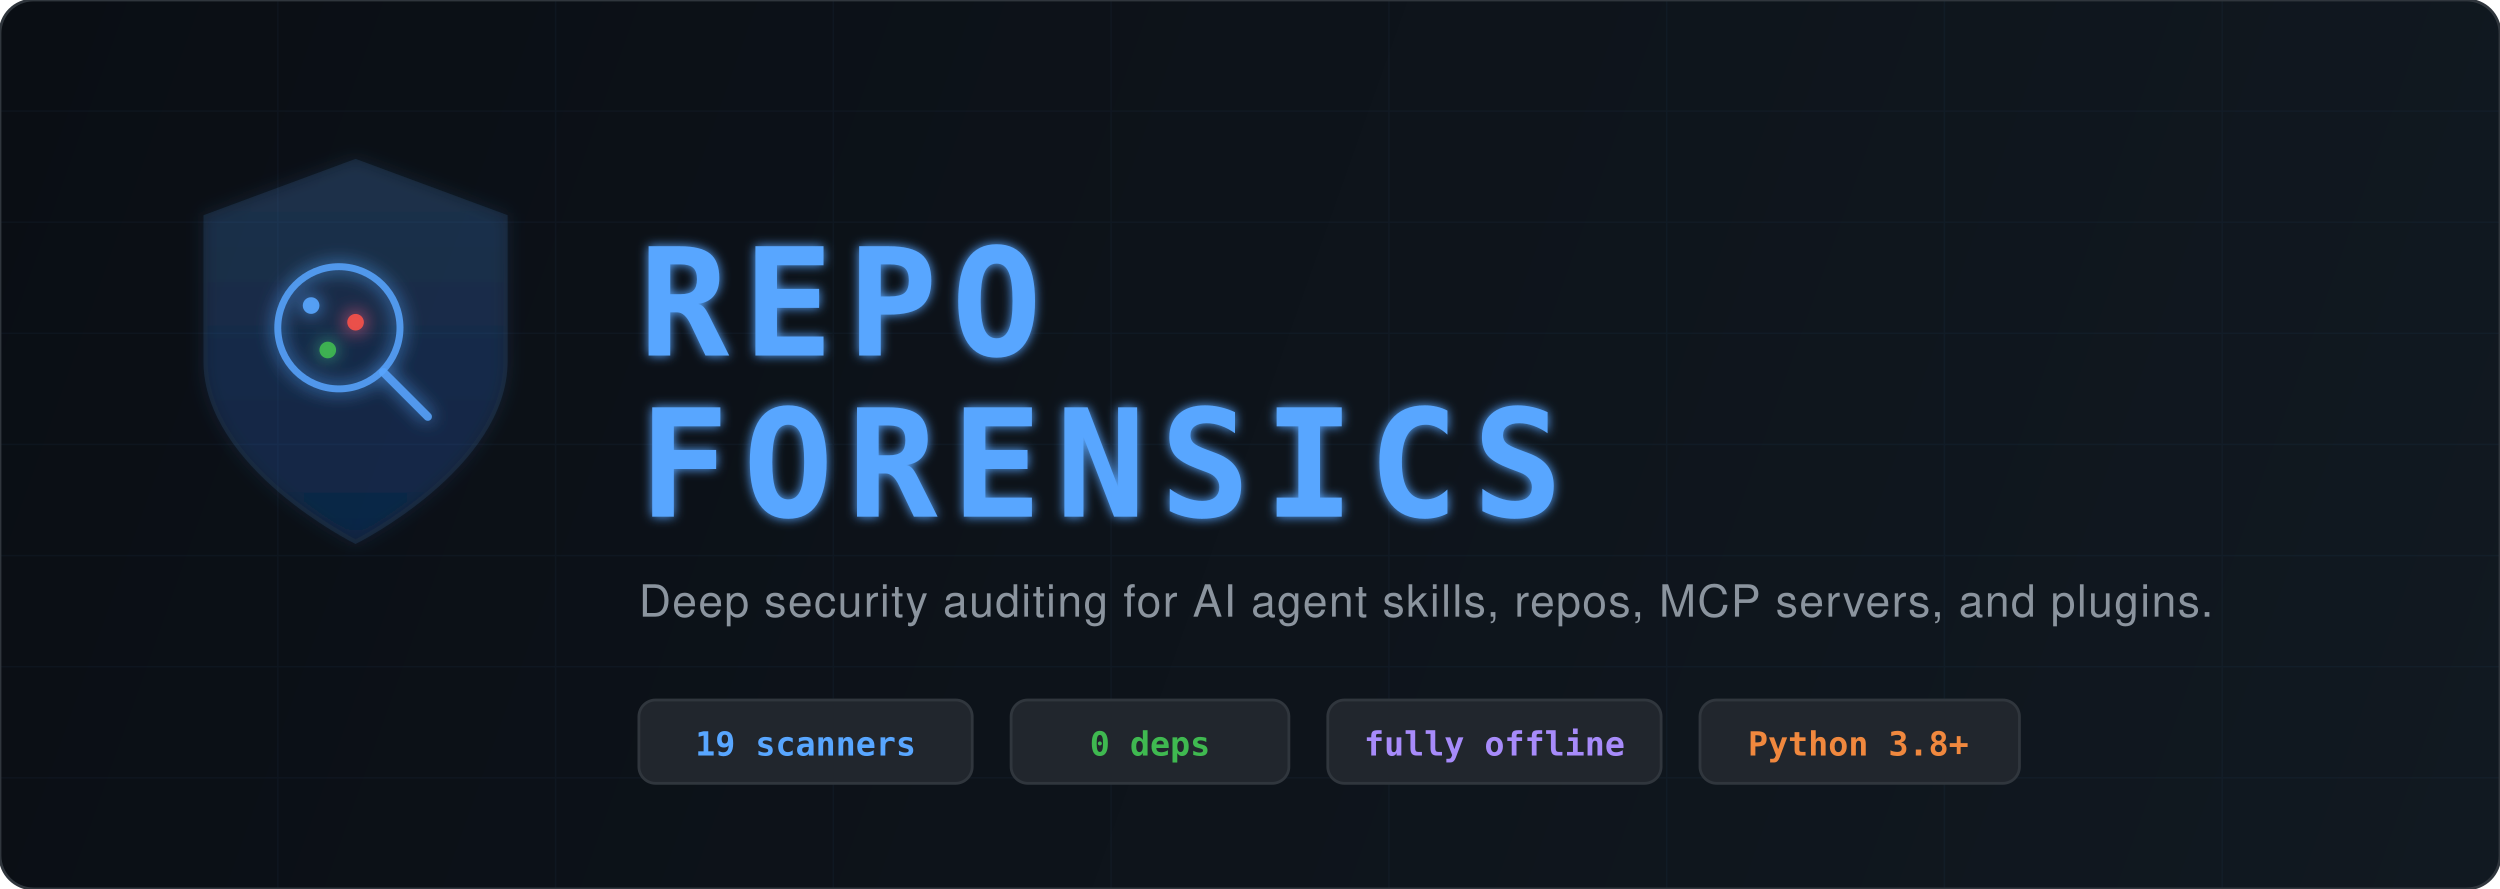
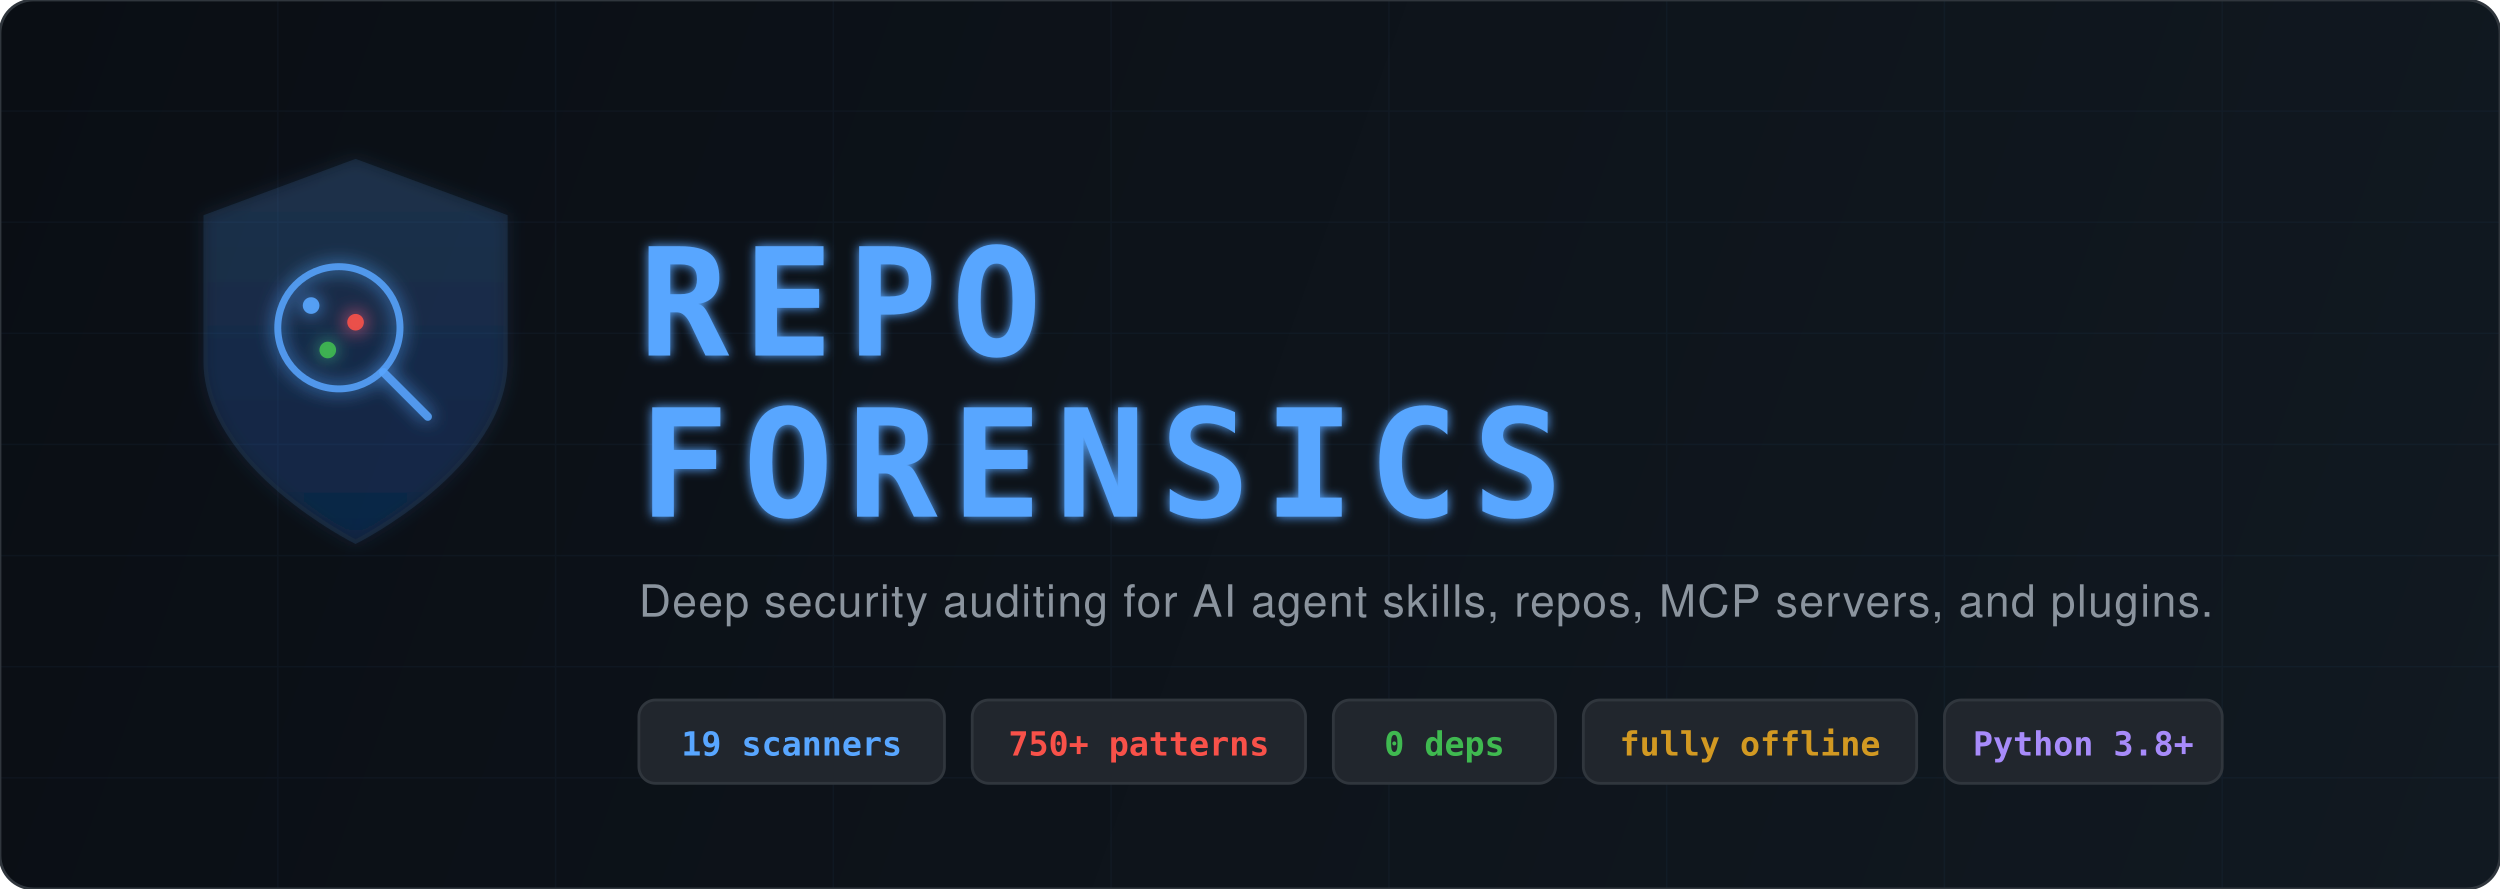
<svg xmlns="http://www.w3.org/2000/svg" viewBox="0 0 900 320" fill="none">
  <defs>
    <linearGradient id="bg" x1="0" y1="0" x2="900" y2="320" gradientUnits="userSpaceOnUse">
      <stop offset="0%" stop-color="#0a0e14" />
      <stop offset="100%" stop-color="#111921" />
    </linearGradient>
    <linearGradient id="sweep" x1="0" y1="0" x2="1" y2="0">
      <stop offset="0%" stop-color="#58a6ff" stop-opacity="0" />
      <stop offset="35%" stop-color="#58a6ff" stop-opacity="0" />
      <stop offset="48%" stop-color="#58a6ff" stop-opacity="0.15" />
      <stop offset="50%" stop-color="#58a6ff" stop-opacity="0.5" />
      <stop offset="52%" stop-color="#58a6ff" stop-opacity="0.15" />
      <stop offset="65%" stop-color="#58a6ff" stop-opacity="0" />
      <stop offset="100%" stop-color="#58a6ff" stop-opacity="0" />
    </linearGradient>
    <linearGradient id="shield-fill" x1="0" y1="0" x2="0" y2="1">
      <stop offset="0%" stop-color="#58a6ff" />
      <stop offset="100%" stop-color="#1f6feb" />
    </linearGradient>
    <filter id="glow">
      <feGaussianBlur stdDeviation="3" result="b" />
      <feMerge>
        <feMergeNode in="b" />
        <feMergeNode in="SourceGraphic" />
      </feMerge>
    </filter>
    <filter id="glow-text">
      <feGaussianBlur stdDeviation="2" result="b" />
      <feMerge>
        <feMergeNode in="b" />
        <feMergeNode in="SourceGraphic" />
      </feMerge>
    </filter>
    <clipPath id="clip">
      <rect width="900" height="320" rx="12" />
    </clipPath>
  </defs>
  <rect width="900" height="320" rx="12" fill="url(#bg)" />
  <g opacity="0.04" clip-path="url(#clip)">
    <line x1="0" y1="40" x2="900" y2="40" stroke="#58a6ff" stroke-width="0.5" />
    <line x1="0" y1="80" x2="900" y2="80" stroke="#58a6ff" stroke-width="0.5" />
    <line x1="0" y1="120" x2="900" y2="120" stroke="#58a6ff" stroke-width="0.5" />
    <line x1="0" y1="160" x2="900" y2="160" stroke="#58a6ff" stroke-width="0.5" />
    <line x1="0" y1="200" x2="900" y2="200" stroke="#58a6ff" stroke-width="0.5" />
    <line x1="0" y1="240" x2="900" y2="240" stroke="#58a6ff" stroke-width="0.5" />
    <line x1="0" y1="280" x2="900" y2="280" stroke="#58a6ff" stroke-width="0.5" />
    <line x1="100" y1="0" x2="100" y2="320" stroke="#58a6ff" stroke-width="0.5" />
    <line x1="200" y1="0" x2="200" y2="320" stroke="#58a6ff" stroke-width="0.5" />
    <line x1="300" y1="0" x2="300" y2="320" stroke="#58a6ff" stroke-width="0.5" />
    <line x1="400" y1="0" x2="400" y2="320" stroke="#58a6ff" stroke-width="0.5" />
    <line x1="500" y1="0" x2="500" y2="320" stroke="#58a6ff" stroke-width="0.5" />
    <line x1="600" y1="0" x2="600" y2="320" stroke="#58a6ff" stroke-width="0.5" />
    <line x1="700" y1="0" x2="700" y2="320" stroke="#58a6ff" stroke-width="0.5" />
    <line x1="800" y1="0" x2="800" y2="320" stroke="#58a6ff" stroke-width="0.5" />
  </g>
  <g clip-path="url(#clip)">
    <rect x="-250" y="0" width="350" height="320" fill="url(#sweep)">
      <animateTransform attributeName="transform" type="translate" from="-250,0" to="1150,0" dur="4s" repeatCount="indefinite" />
    </rect>
  </g>
  <g transform="translate(68, 50)" filter="url(#glow)">
    <path d="M60 8 L114 28 L114 80 C114 118 60 145 60 145 C60 145 6 118 6 80 L6 28 Z" fill="url(#shield-fill)" opacity="0.12" stroke="#58a6ff" stroke-width="1.5" />
    <circle cx="54" cy="68" r="22" fill="none" stroke="#58a6ff" stroke-width="2.5" opacity="0.85" />
    <line x1="70" y1="84" x2="86" y2="100" stroke="#58a6ff" stroke-width="3" stroke-linecap="round" opacity="0.85" />
    <circle cx="44" cy="60" r="3" fill="#58a6ff" opacity="0.9">
      <animate attributeName="opacity" values="0.5;1;0.5" dur="2s" repeatCount="indefinite" />
      <animate attributeName="r" values="2;4;2" dur="2s" repeatCount="indefinite" />
    </circle>
    <circle cx="60" cy="66" r="3" fill="#f85149" opacity="0.9">
      <animate attributeName="opacity" values="0.5;1;0.5" dur="2s" repeatCount="indefinite" begin="0.6s" />
      <animate attributeName="r" values="2;4;2" dur="2s" repeatCount="indefinite" begin="0.6s" />
    </circle>
    <circle cx="50" cy="76" r="3" fill="#3fb950" opacity="0.9">
      <animate attributeName="opacity" values="0.5;1;0.5" dur="2s" repeatCount="indefinite" begin="1.2s" />
      <animate attributeName="r" values="2;4;2" dur="2s" repeatCount="indefinite" begin="1.2s" />
    </circle>
  </g>
  <g filter="url(#glow-text)">
    <text x="230" y="128" font-family="'SF Mono','Fira Code','JetBrains Mono','Cascadia Code',Consolas,monospace" font-size="54" font-weight="800" fill="#58a6ff" letter-spacing="5">REPO</text>
    <text x="230" y="186" font-family="'SF Mono','Fira Code','JetBrains Mono','Cascadia Code',Consolas,monospace" font-size="54" font-weight="800" fill="#58a6ff" letter-spacing="5">FORENSICS</text>
  </g>
  <text x="230" y="222" font-family="-apple-system,BlinkMacSystemFont,'Segoe UI',Helvetica,Arial,sans-serif" font-size="16" fill="#8b949e" letter-spacing="0.5">
    Deep security auditing for AI agent skills, repos, MCP servers, and plugins.
  </text>
  <g transform="translate(230, 252)">
-     <rect x="0" y="0" width="120" height="30" rx="6" fill="#21262d" stroke="#30363d" stroke-width="1" />
-     <text x="60" y="20" font-family="'SF Mono',Consolas,monospace" font-size="12" fill="#58a6ff" text-anchor="middle" font-weight="600">19 scanners</text>
-     <rect x="134" y="0" width="100" height="30" rx="6" fill="#21262d" stroke="#30363d" stroke-width="1" />
-     <text x="184" y="20" font-family="'SF Mono',Consolas,monospace" font-size="12" fill="#3fb950" text-anchor="middle" font-weight="600">0 deps</text>
-     <rect x="248" y="0" width="120" height="30" rx="6" fill="#21262d" stroke="#30363d" stroke-width="1" />
-     <text x="308" y="20" font-family="'SF Mono',Consolas,monospace" font-size="12" fill="#a78bfa" text-anchor="middle" font-weight="600">fully offline</text>
-     <rect x="382" y="0" width="115" height="30" rx="6" fill="#21262d" stroke="#30363d" stroke-width="1" />
-     <text x="439" y="20" font-family="'SF Mono',Consolas,monospace" font-size="12" fill="#f0883e" text-anchor="middle" font-weight="600">Python 3.8+</text>
+     <rect x="0" y="0" width="110" height="30" rx="6" fill="#21262d" stroke="#30363d" stroke-width="1" />
+     <text x="55" y="20" font-family="'SF Mono',Consolas,monospace" font-size="12" fill="#58a6ff" text-anchor="middle" font-weight="600">19 scanners</text>
+     <rect x="120" y="0" width="120" height="30" rx="6" fill="#21262d" stroke="#30363d" stroke-width="1" />
+     <text x="180" y="20" font-family="'SF Mono',Consolas,monospace" font-size="12" fill="#f85149" text-anchor="middle" font-weight="600">750+ patterns</text>
+     <rect x="250" y="0" width="80" height="30" rx="6" fill="#21262d" stroke="#30363d" stroke-width="1" />
+     <text x="290" y="20" font-family="'SF Mono',Consolas,monospace" font-size="12" fill="#3fb950" text-anchor="middle" font-weight="600">0 deps</text>
+     <rect x="340" y="0" width="120" height="30" rx="6" fill="#21262d" stroke="#30363d" stroke-width="1" />
+     <text x="400" y="20" font-family="'SF Mono',Consolas,monospace" font-size="12" fill="#d29922" text-anchor="middle" font-weight="600">fully offline</text>
+     <rect x="470" y="0" width="100" height="30" rx="6" fill="#21262d" stroke="#30363d" stroke-width="1" />
+     <text x="520" y="20" font-family="'SF Mono',Consolas,monospace" font-size="12" fill="#a78bfa" text-anchor="middle" font-weight="600">Python 3.8+</text>
  </g>
  <rect width="900" height="320" rx="12" fill="none" stroke="#30363d" stroke-width="1" />
</svg>
